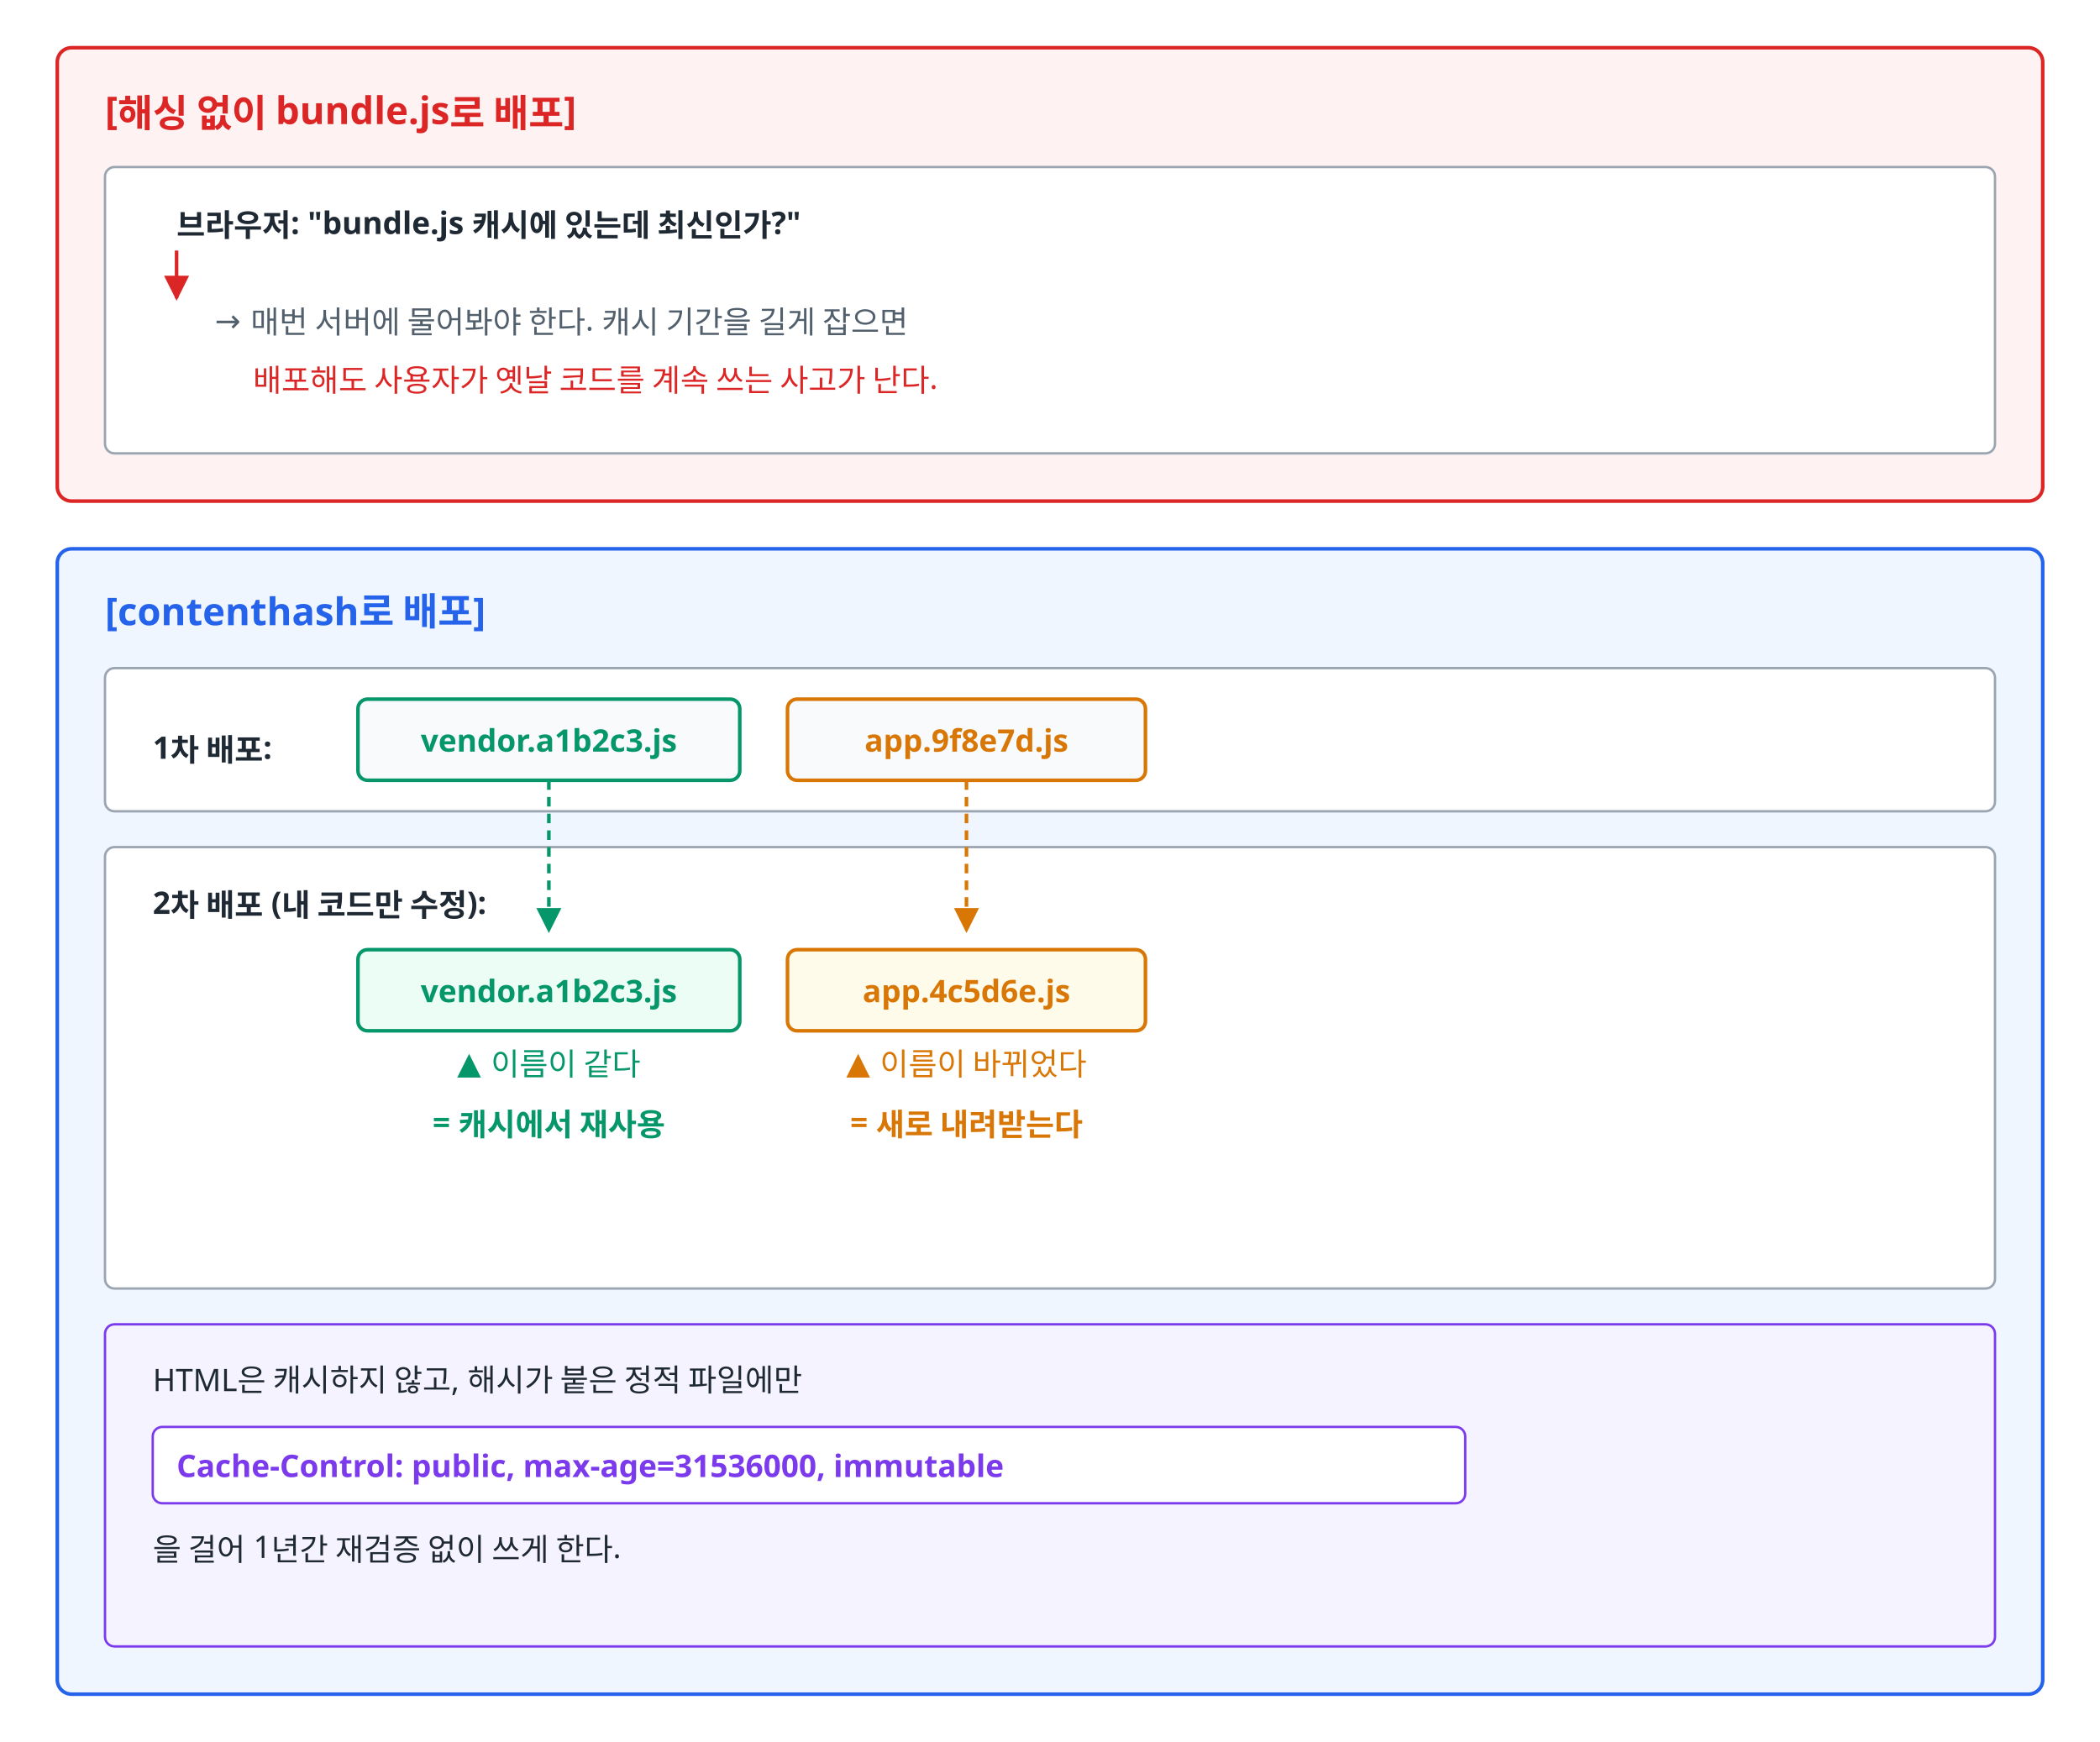
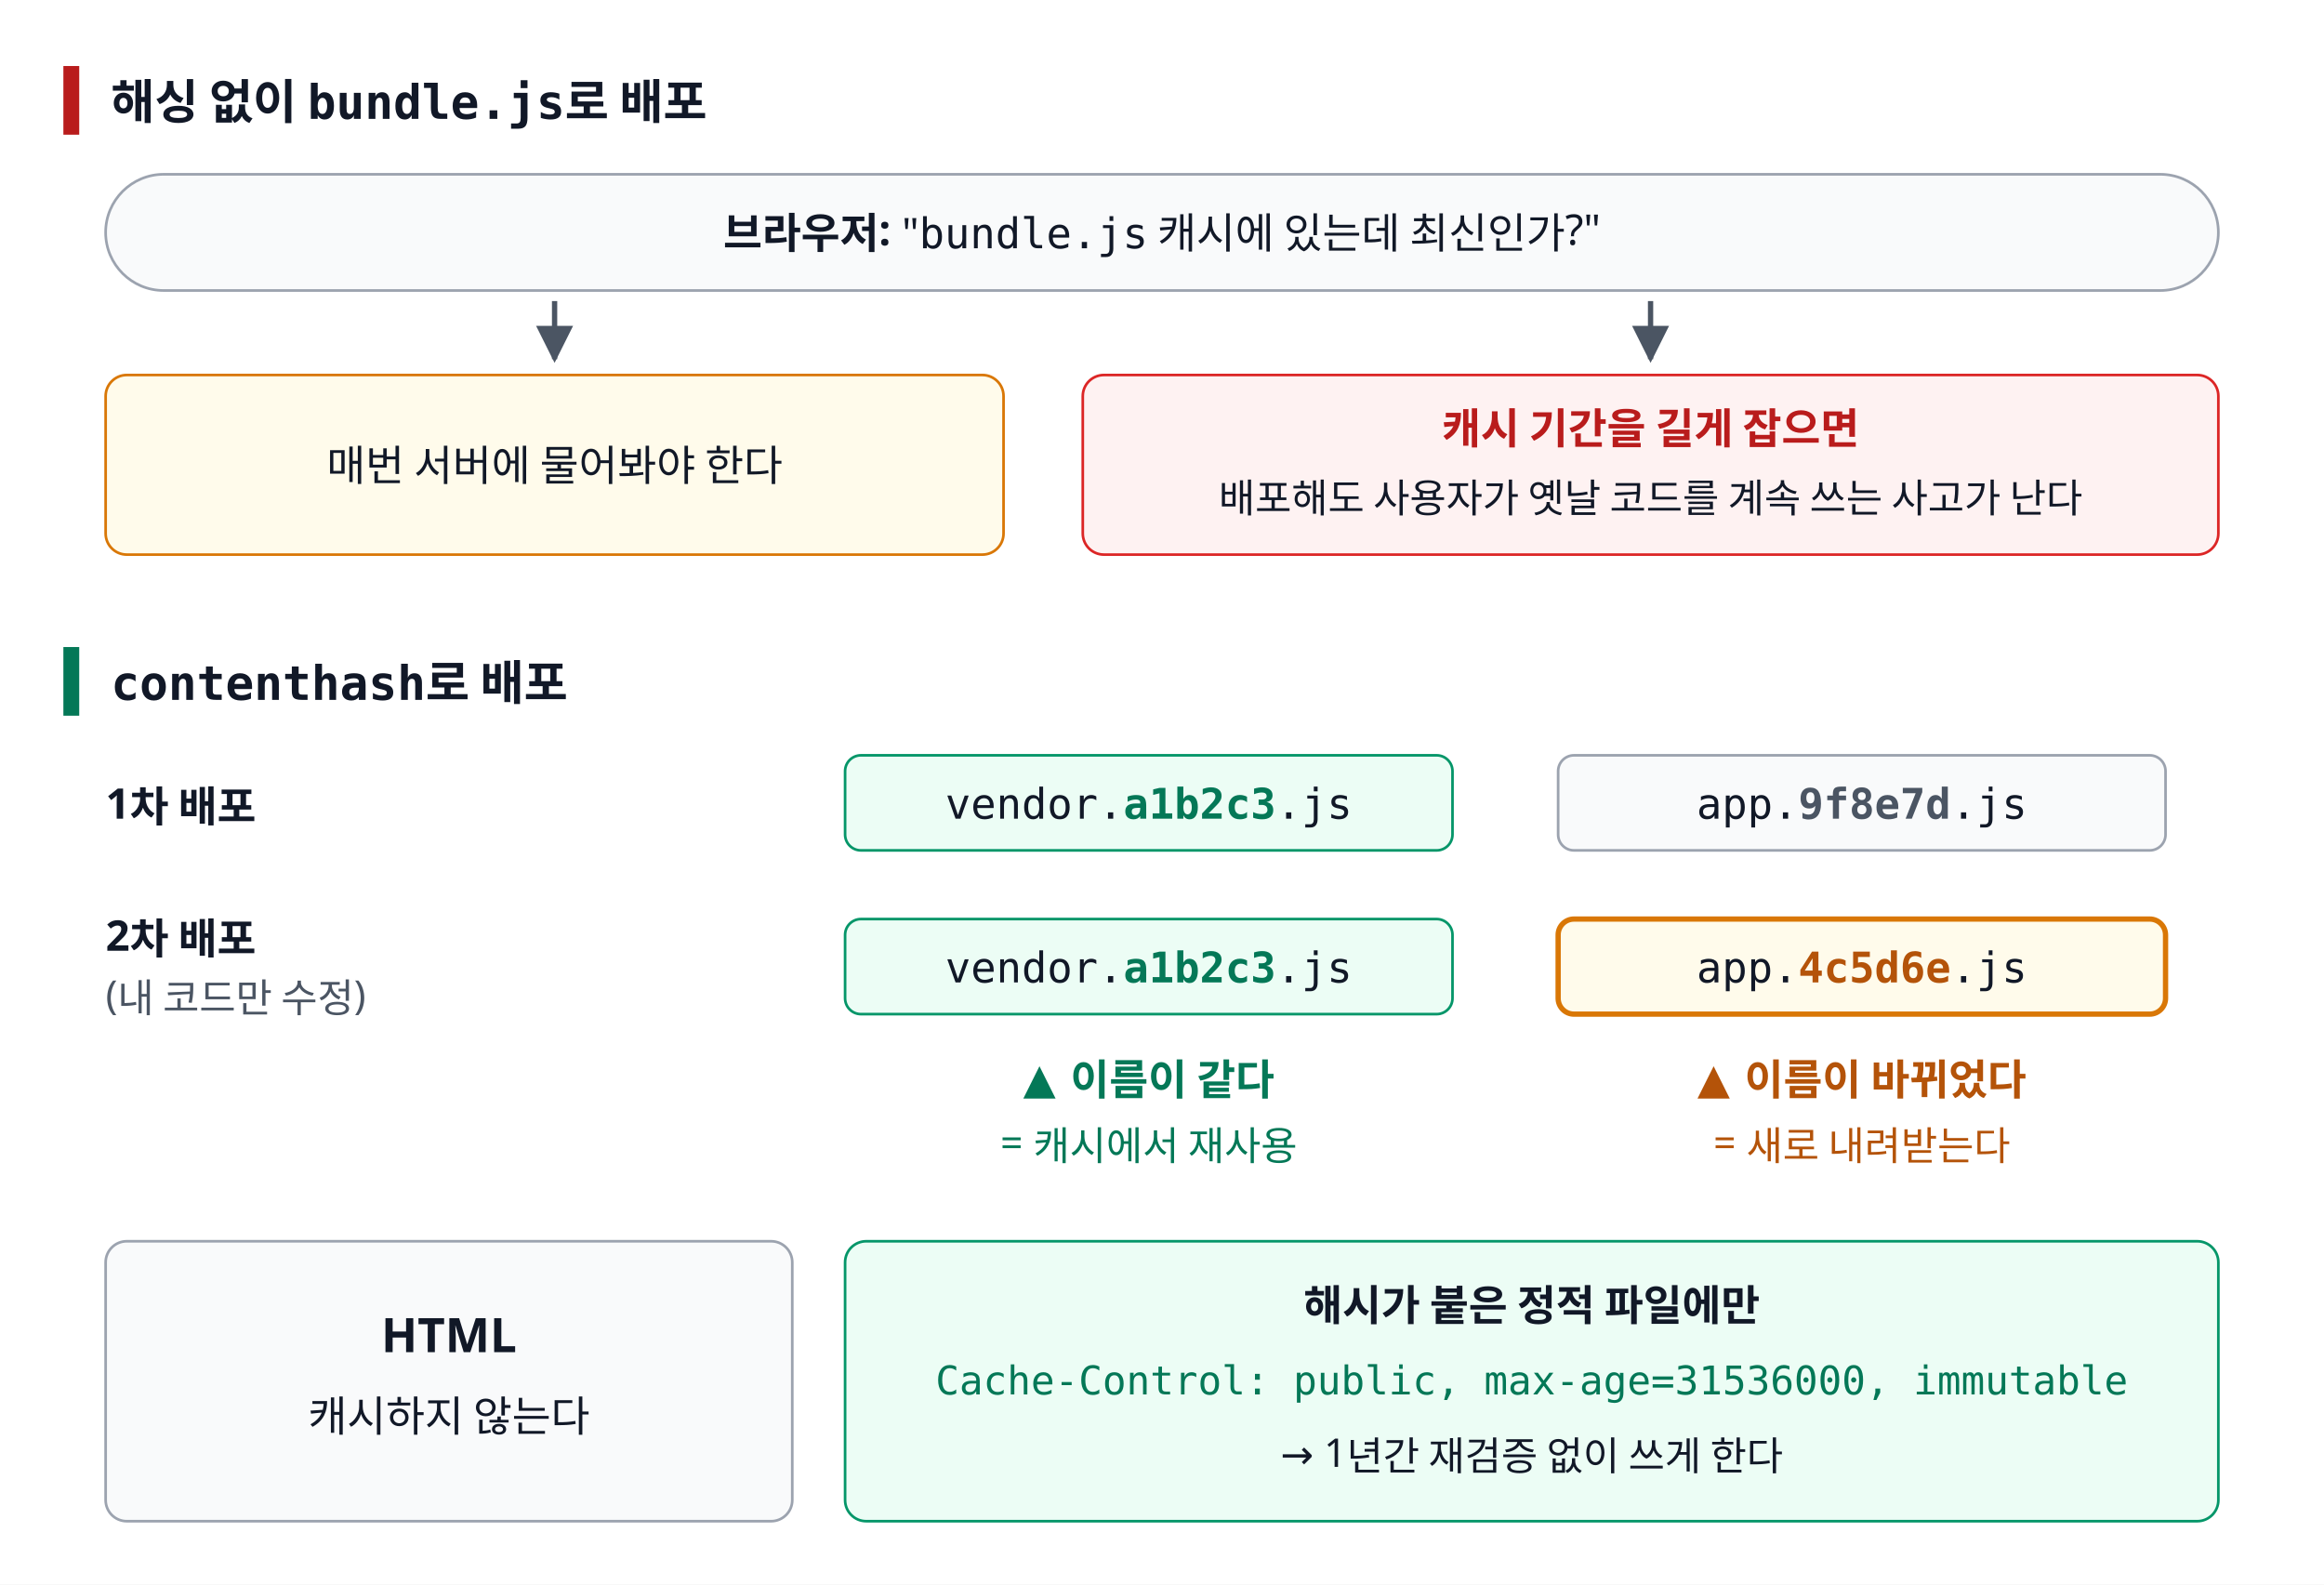
- <svg xmlns="http://www.w3.org/2000/svg" viewBox="0 0 880 730" width="880" height="730" font-family="'Malgun Gothic','Apple SD Gothic Neo','Noto Sans KR','Segoe UI',sans-serif" role="img" aria-labelledby="t d">
-   <rect width="880" height="730" fill="#ffffff" />
+ <svg xmlns="http://www.w3.org/2000/svg" viewBox="0 0 880 600" width="880" height="600" font-family="'Malgun Gothic','Apple SD Gothic Neo','Noto Sans KR','Segoe UI',sans-serif" role="img" aria-labelledby="t d">
+   <rect width="880" height="600" fill="#ffffff" />
  <defs>
-     <marker id="a-red" viewBox="0 0 10 10" refX="9" refY="5" markerWidth="7" markerHeight="7" orient="auto-start-reverse">
-       <path d="M0,0 L10,5 L0,10 z" fill="#dc2626" />
-     </marker>
-     <marker id="a-blue" viewBox="0 0 10 10" refX="9" refY="5" markerWidth="7" markerHeight="7" orient="auto-start-reverse">
-       <path d="M0,0 L10,5 L0,10 z" fill="#2563eb" />
-     </marker>
-     <marker id="a-purple" viewBox="0 0 10 10" refX="9" refY="5" markerWidth="7" markerHeight="7" orient="auto-start-reverse">
-       <path d="M0,0 L10,5 L0,10 z" fill="#7c3aed" />
+     <marker id="ag" viewBox="0 0 10 10" refX="9" refY="5" markerWidth="7" markerHeight="7" orient="auto-start-reverse">
+       <path d="M0,0 L10,5 L0,10 z" fill="#4b5563" />
    </marker>
  </defs>
-   <g>
-     <rect x="24" y="20" width="832" height="190" rx="6" fill="#fef2f2" stroke="#dc2626" stroke-width="1.5" />
-     <text x="44" y="52" font-size="16" font-weight="bold" fill="#dc2626">[해싱 없이 bundle.js로 배포]</text>
-     <rect x="44" y="70" width="792" height="120" rx="4" fill="#ffffff" stroke="#9aa5b1" stroke-width="1" />
-     <path d="M74,105 L74,125" stroke="#dc2626" stroke-width="1.5" fill="none" marker-end="url(#a-red)" />
-     <text x="74" y="99" font-size="13" font-weight="bold" fill="#1f2933">브라우저: "bundle.js 캐시에 있는데 최신인가?"</text>
-     <text x="90" y="139" font-size="13" fill="#52606d">→ 매번 서버에 물어봐야 한다. 캐시 기간을 길게 잡으면</text>
-     <text x="106" y="164" font-size="13" fill="#dc2626">배포해도 사용자가 옛날 코드를 계속 쓰는 사고가 난다.</text>
+   <rect x="24" y="25" width="6" height="26" fill="#b91c1c" />
+   <text x="42" y="45" font-size="18" font-weight="700" fill="#111827">해싱 없이 <tspan font-family="Consolas,'D2Coding',Menlo,'Malgun Gothic',monospace">bundle.js</tspan>로 배포</text>
+   <rect x="40" y="66" width="800" height="44" rx="22" fill="#f9fafb" stroke="#9ca3af" />
+   <text x="440" y="94" text-anchor="middle" font-size="16" fill="#111827">
+     <tspan font-weight="700">브라우저:</tspan> "<tspan font-family="Consolas,'D2Coding',Menlo,'Malgun Gothic',monospace">bundle.js</tspan> 캐시에 있는데 최신인가?"</text>
+   <line x1="210" y1="114" x2="210" y2="136" stroke="#4b5563" stroke-width="2" marker-end="url(#ag)" />
+   <line x1="625" y1="114" x2="625" y2="136" stroke="#4b5563" stroke-width="2" marker-end="url(#ag)" />
+   <rect x="40" y="142" width="340" height="68" rx="8" fill="#fffbeb" stroke="#d97706" />
+   <text x="210" y="182" text-anchor="middle" font-size="16" fill="#111827">매번 서버에 물어봐야 한다</text>
+   <rect x="410" y="142" width="430" height="68" rx="8" fill="#fef2f2" stroke="#dc2626" />
+   <text x="625" y="168" text-anchor="middle" font-size="16" font-weight="700" fill="#b91c1c">캐시 기간을 길게 잡으면</text>
+   <text x="625" y="194" text-anchor="middle" font-size="15" fill="#111827">배포해도 사용자가 옛날 코드를 계속 쓰는 사고가 난다</text>
+   <rect x="24" y="245" width="6" height="26" fill="#047857" />
+   <text x="42" y="265" font-size="18" font-weight="700" fill="#111827">
+     <tspan font-family="Consolas,'D2Coding',Menlo,'Malgun Gothic',monospace">contenthash</tspan>로 배포</text>
+   <text x="40" y="310" font-size="16" font-weight="700" fill="#111827">1차 배포</text>
+   <text x="40" y="360" font-size="16" font-weight="700" fill="#111827">2차 배포</text>
+   <text x="40" y="382" font-size="15" fill="#4b5563">(내 코드만 수정)</text>
+   <g font-size="16" text-anchor="middle" fill="#111827" font-family="Consolas,'D2Coding',Menlo,'Malgun Gothic',monospace">
+     <rect x="320" y="286" width="230" height="36" rx="6" fill="#ecfdf5" stroke="#059669" />
+     <text x="435" y="310">vendor.<tspan font-weight="700" fill="#047857">a1b2c3</tspan>.js</text>
+     <rect x="590" y="286" width="230" height="36" rx="6" fill="#f9fafb" stroke="#9ca3af" />
+     <text x="705" y="310">app.<tspan font-weight="700" fill="#4b5563">9f8e7d</tspan>.js</text>
+     <rect x="320" y="348" width="230" height="36" rx="6" fill="#ecfdf5" stroke="#059669" />
+     <text x="435" y="372">vendor.<tspan font-weight="700" fill="#047857">a1b2c3</tspan>.js</text>
+     <rect x="590" y="348" width="230" height="36" rx="6" fill="#fffbeb" stroke="#d97706" stroke-width="2" />
+     <text x="705" y="372">app.<tspan font-weight="700" fill="#b45309">4c5d6e</tspan>.js</text>
  </g>
-   <g>
-     <rect x="24" y="230" width="832" height="480" rx="6" fill="#eff6ff" stroke="#2563eb" stroke-width="1.5" />
-     <text x="44" y="262" font-size="16" font-weight="bold" fill="#2563eb">[contenthash로 배포]</text>
-     <rect x="44" y="280" width="792" height="60" rx="4" fill="#ffffff" stroke="#9aa5b1" stroke-width="1" />
-     <text x="64" y="318" font-size="13" font-weight="bold" fill="#1f2933">1차 배포:</text>
-     <rect x="150" y="293" width="160" height="34" rx="4" fill="#f8fafc" stroke="#059669" stroke-width="1.5" />
-     <text x="230" y="315" font-size="13" font-weight="bold" fill="#059669" text-anchor="middle">vendor.a1b2c3.js</text>
-     <rect x="330" y="293" width="150" height="34" rx="4" fill="#f8fafc" stroke="#d97706" stroke-width="1.5" />
-     <text x="405" y="315" font-size="13" font-weight="bold" fill="#d97706" text-anchor="middle">app.9f8e7d.js</text>
-     <rect x="44" y="355" width="792" height="185" rx="4" fill="#ffffff" stroke="#9aa5b1" stroke-width="1" />
-     <text x="64" y="383" font-size="13" font-weight="bold" fill="#1f2933">2차 배포 (내 코드만 수정):</text>
-     <rect x="150" y="398" width="160" height="34" rx="4" fill="#ecfdf5" stroke="#059669" stroke-width="1.5" />
-     <text x="230" y="420" font-size="13" font-weight="bold" fill="#059669" text-anchor="middle">vendor.a1b2c3.js</text>
-     <rect x="330" y="398" width="150" height="34" rx="4" fill="#fffbeb" stroke="#d97706" stroke-width="1.5" />
-     <text x="405" y="420" font-size="13" font-weight="bold" fill="#d97706" text-anchor="middle">app.4c5d6e.js</text>
-     <text x="230" y="450" font-size="13" fill="#059669" text-anchor="middle">▲ 이름이 같다</text>
-     <text x="230" y="475" font-size="13" font-weight="bold" fill="#059669" text-anchor="middle">= 캐시에서 재사용</text>
-     <text x="405" y="450" font-size="13" fill="#d97706" text-anchor="middle">▲ 이름이 바뀌었다</text>
-     <text x="405" y="475" font-size="13" font-weight="bold" fill="#d97706" text-anchor="middle">= 새로 내려받는다</text>
-     <path d="M230,327 L230,390" stroke="#059669" stroke-width="1.5" stroke-dasharray="4 3" fill="none" marker-end="url(#a-green)" />
-     <path d="M405,327 L405,390" stroke="#d97706" stroke-width="1.5" stroke-dasharray="4 3" fill="none" marker-end="url(#a-amber)" />
-     <rect x="44" y="555" width="792" height="135" rx="4" fill="#f5f3ff" stroke="#7c3aed" stroke-width="1" />
-     <text x="64" y="583" font-size="13" fill="#1f2933">HTML은 캐시하지 않고, 해시가 붙은 정적 파일에만</text>
-     <rect x="64" y="598" width="550" height="32" rx="4" fill="#ffffff" stroke="#7c3aed" stroke-width="1" />
-     <text x="74" y="619" font-size="13" font-weight="bold" fill="#7c3aed">Cache-Control: public, max-age=31536000, immutable</text>
-     <text x="64" y="654" font-size="13" fill="#1f2933">을 걸어 1년간 재검증 없이 쓰게 한다.</text>
-   </g>
-   <defs>
-     <marker id="a-green" viewBox="0 0 10 10" refX="9" refY="5" markerWidth="7" markerHeight="7" orient="auto-start-reverse">
-       <path d="M0,0 L10,5 L0,10 z" fill="#059669" />
-     </marker>
-     <marker id="a-amber" viewBox="0 0 10 10" refX="9" refY="5" markerWidth="7" markerHeight="7" orient="auto-start-reverse">
-       <path d="M0,0 L10,5 L0,10 z" fill="#d97706" />
-     </marker>
-   </defs>
+   <text x="435" y="414" text-anchor="middle" font-size="16" font-weight="700" fill="#047857">▲ 이름이 같다</text>
+   <text x="435" y="438" text-anchor="middle" font-size="15" fill="#047857">= 캐시에서 재사용</text>
+   <text x="705" y="414" text-anchor="middle" font-size="16" font-weight="700" fill="#b45309">▲ 이름이 바뀌었다</text>
+   <text x="705" y="438" text-anchor="middle" font-size="15" fill="#b45309">= 새로 내려받는다</text>
+   <rect x="40" y="470" width="260" height="106" rx="8" fill="#f9fafb" stroke="#9ca3af" />
+   <text x="170" y="512" text-anchor="middle" font-size="18" font-weight="700" fill="#111827">HTML</text>
+   <text x="170" y="542" text-anchor="middle" font-size="16" fill="#111827">캐시하지 않는다</text>
+   <rect x="320" y="470" width="520" height="106" rx="8" fill="#ecfdf5" stroke="#059669" />
+   <text x="580" y="500" text-anchor="middle" font-size="16" font-weight="700" fill="#111827">해시가 붙은 정적 파일에만</text>
+   <text x="580" y="528" text-anchor="middle" font-size="15" fill="#047857" font-family="Consolas,'D2Coding',Menlo,'Malgun Gothic',monospace">Cache-Control: public, max-age=31536000, immutable</text>
+   <text x="580" y="556" text-anchor="middle" font-size="15" fill="#111827">→ 1년간 재검증 없이 쓰게 한다</text>
</svg>
